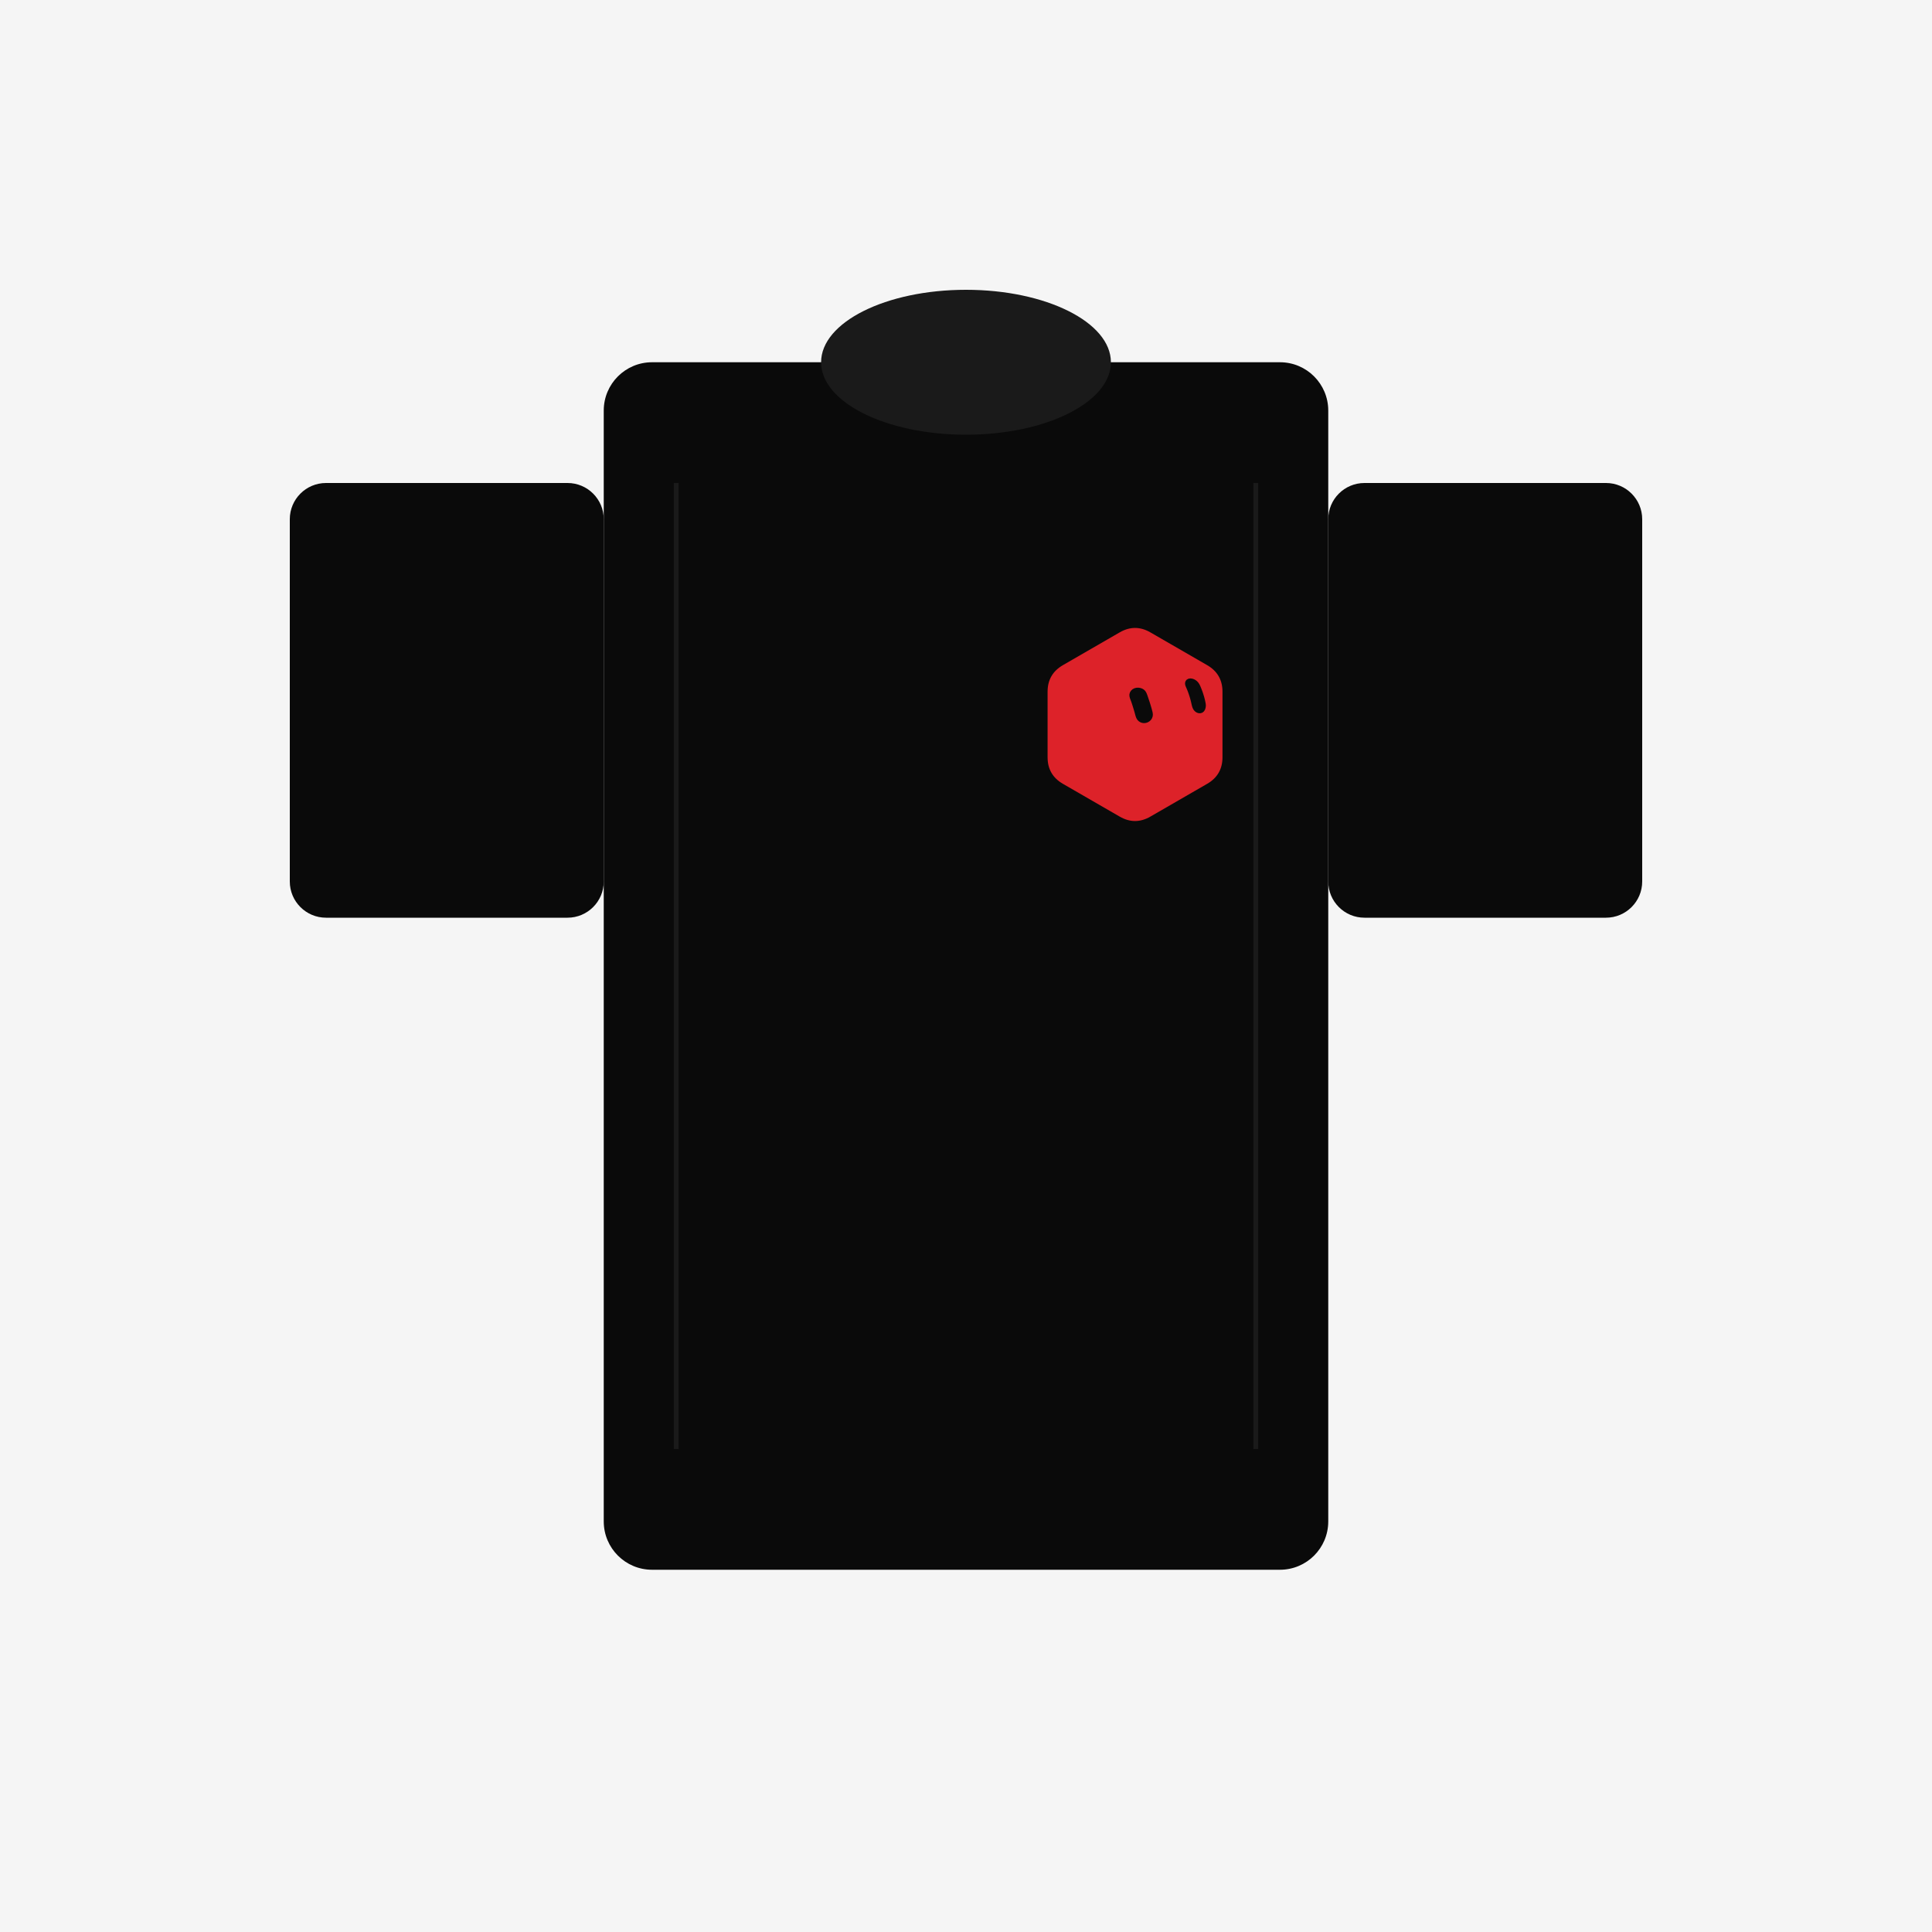
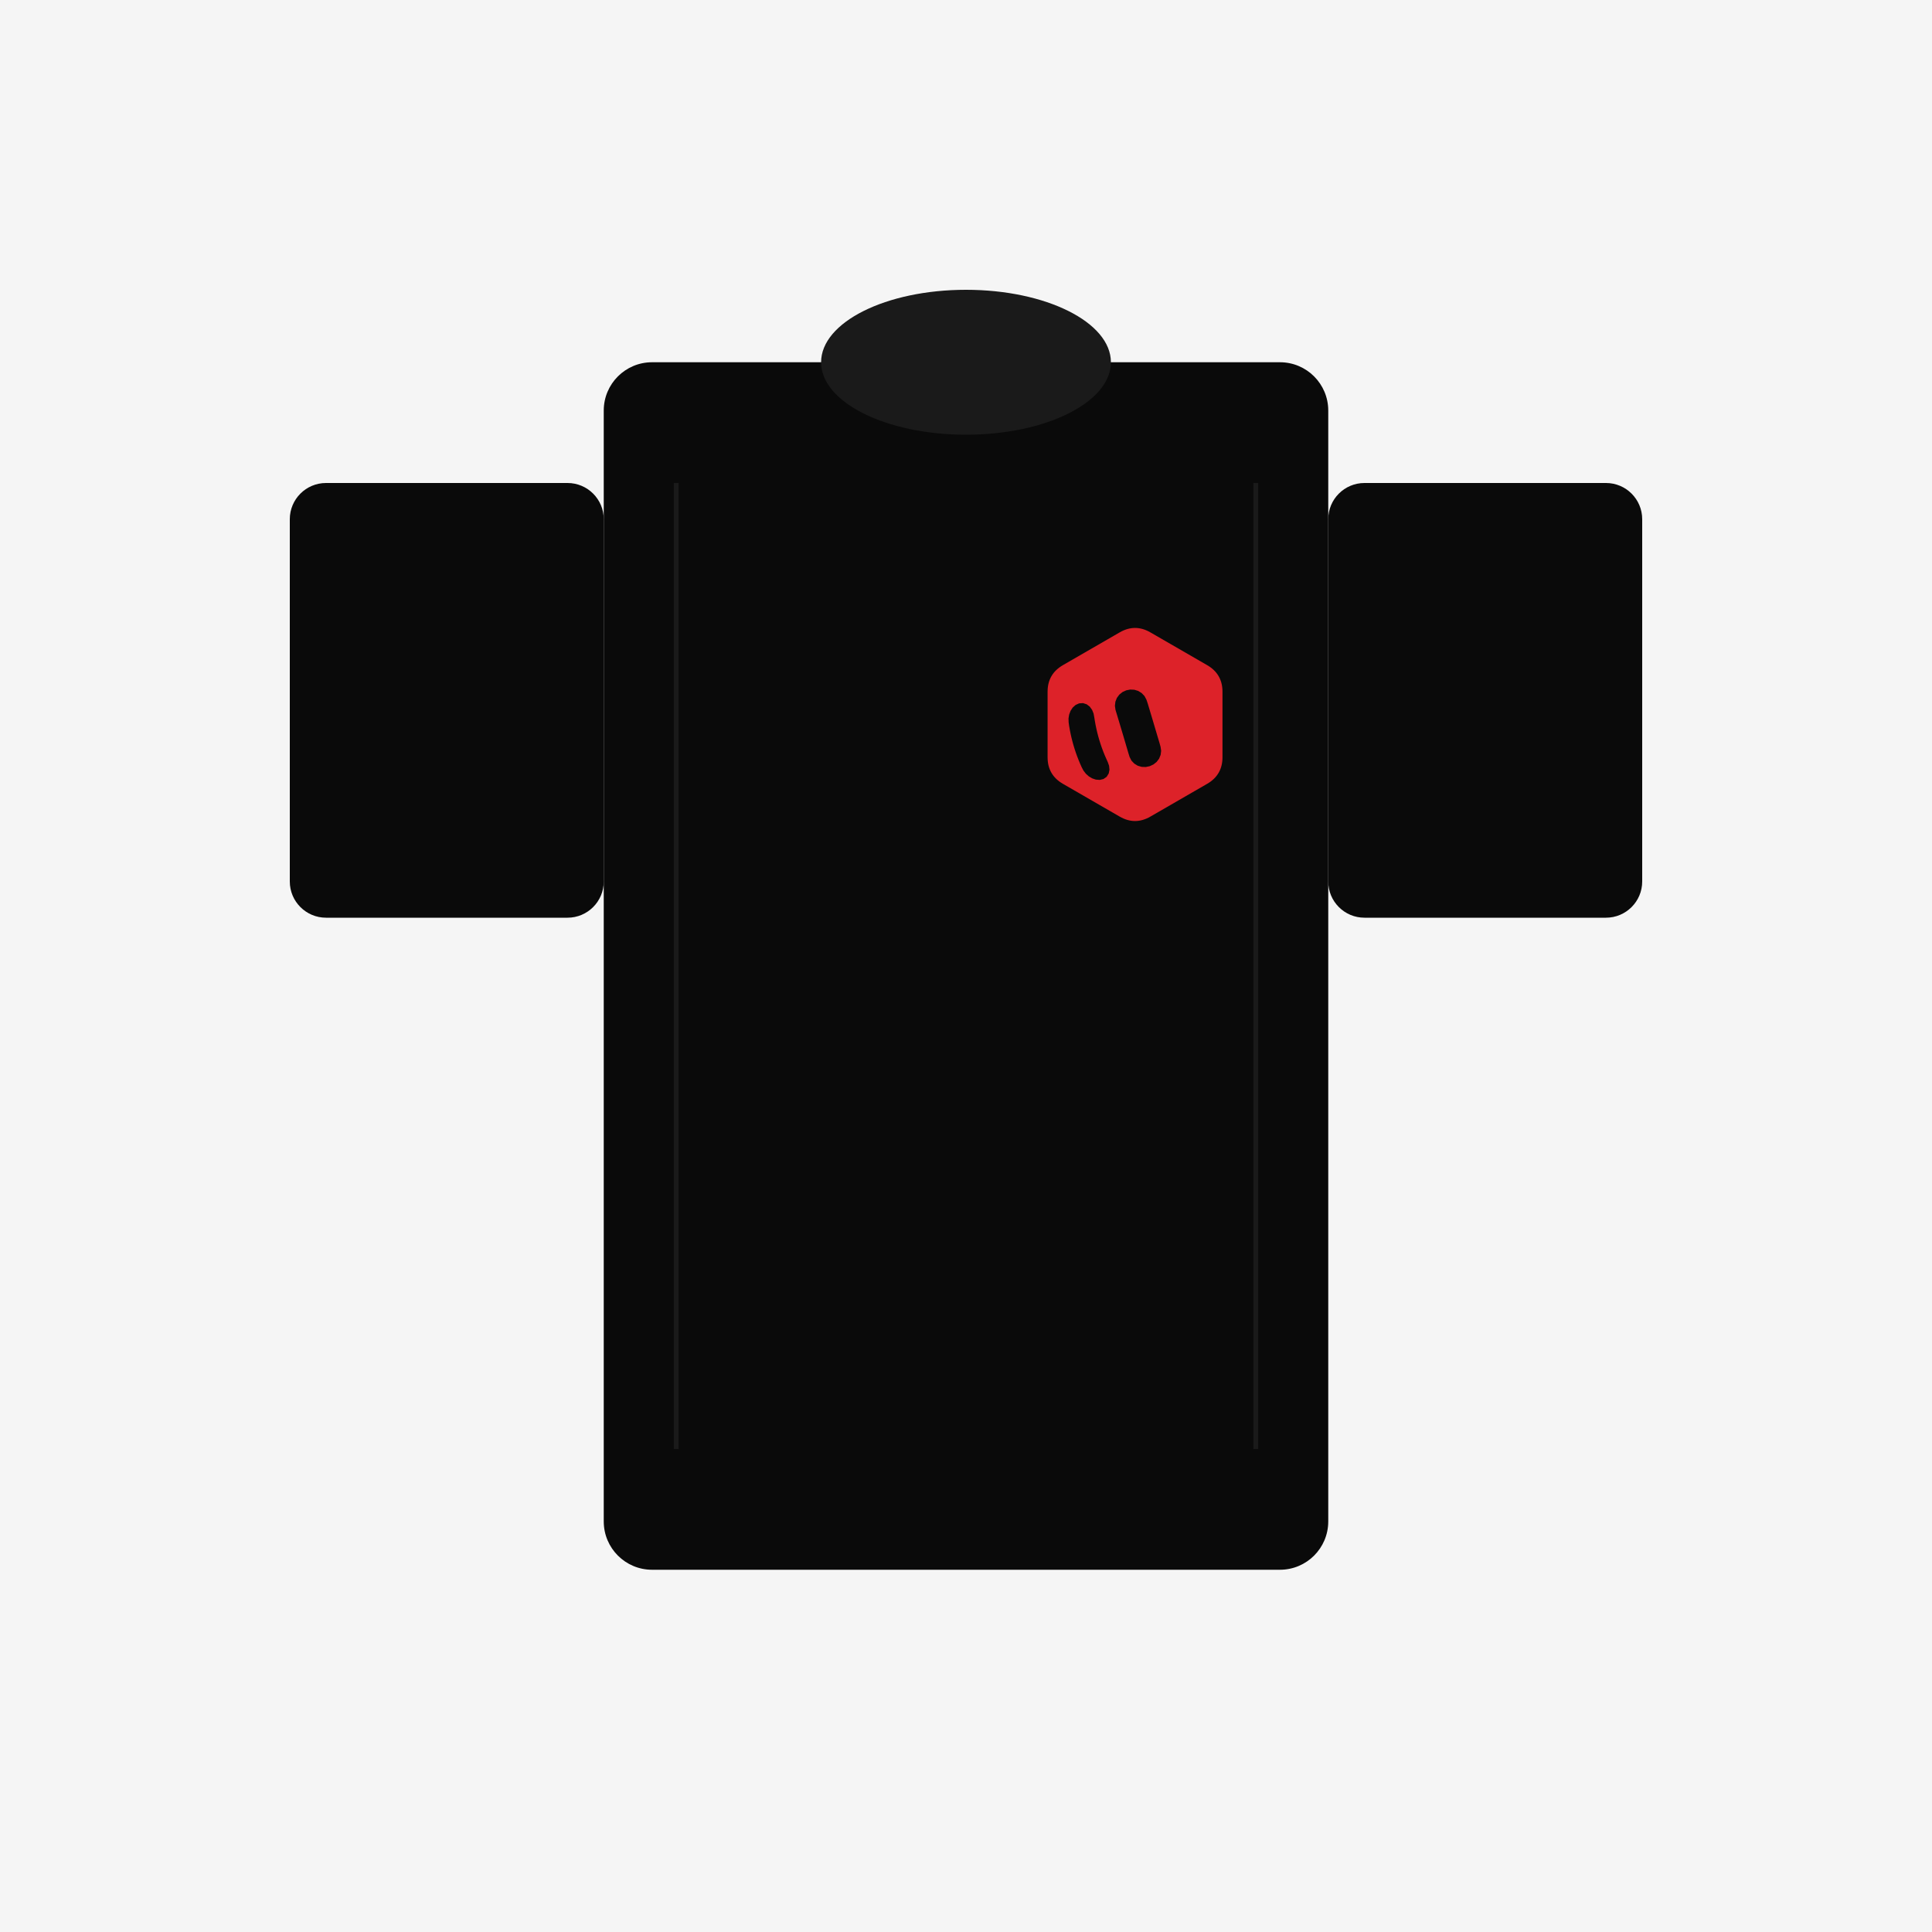
<svg xmlns="http://www.w3.org/2000/svg" width="800" height="800" viewBox="0 0 800 800">
  <defs>
    <style>
      .flatlay-background { fill: #F5F5F5; }
      .tee { fill: #0A0A0A; }
    </style>
  </defs>
  <rect width="800" height="800" class="flatlay-background" />
  <g class="tee">
    <rect x="250" y="150" width="300" height="500" rx="20" fill="#0A0A0A" />
    <ellipse cx="400" cy="150" rx="60" ry="30" fill="#1A1A1A" />
    <rect x="120" y="200" width="130" height="180" rx="15" fill="#0A0A0A" />
    <rect x="550" y="200" width="130" height="180" rx="15" fill="#0A0A0A" />
    <line x1="280" y1="200" x2="280" y2="600" stroke="#1A1A1A" stroke-width="2" />
    <line x1="520" y1="200" x2="520" y2="600" stroke="#1A1A1A" stroke-width="2" />
  </g>
  <g transform="translate(430, 260) scale(0.35)">
-     <g class="grok-bot-mark" data-official-id="hex" data-picker-shape="hexagon">
-       <path class="grok-bot-mark__compound" fill="#DD2229" fill-rule="evenodd" d="M217.73 153.04Q217.73 174 199.58 184.48L132.42 223.25Q114.27 233.73 96.12 223.25L28.96 184.48Q10.81 174 10.81 153.04L10.81 75.5Q10.81 54.54 28.96 44.06L96.12 5.29Q114.27 -5.19 132.42 5.29L199.58 44.06Q217.73 54.54 217.73 75.5Z M118.17 70.73L120.45 71.04L122.59 71.76L124.55 72.87L126.18 74.38L127.42 76.24L128.34 78.29L129.10 80.42L129.83 82.57L130.55 84.72L131.27 86.86L131.97 89.02L132.64 91.19L133.29 93.36L133.91 95.55L134.50 97.74L135.05 99.95L135.36 102.23L135.16 104.55L134.41 106.80L133.11 108.84L131.36 110.51L129.28 111.73L127.01 112.45L124.68 112.65L122.41 112.33L120.31 111.51L118.45 110.26L116.93 108.62L115.81 106.69L115.01 104.57L114.39 102.39L113.80 100.19L113.17 98.01L112.52 95.84L111.85 93.66L111.17 91.51L110.47 89.35L109.75 87.20L108.94 85.09L108.17 82.96L107.64 80.75L107.63 78.44L108.31 76.16L109.61 74.14L111.41 72.51L113.54 71.41L115.84 70.83Z M179.77 59.76L182.04 60.05L184.10 60.75L185.92 61.77L187.55 63.03L188.95 64.50L190.10 66.16L191.07 67.95L191.90 69.82L192.67 71.74L193.41 73.66L194.13 75.60L194.80 77.56L195.42 79.55L196.02 81.54L196.56 83.57L197.06 85.61L197.50 87.67L197.90 89.77L198.06 91.94L197.82 94.21L197.15 96.51L195.85 98.72L193.75 100.38L191.30 101.01L189.00 100.81L186.99 100.03L185.30 98.85L183.91 97.38L182.84 95.66L182.05 93.76L181.48 91.76L181.00 89.71L180.53 87.64L180.02 85.60L179.48 83.58L178.89 81.58L178.26 79.60L177.60 77.62L176.90 75.68L176.15 73.76L175.36 71.86L174.53 69.98L173.78 68.06L173.41 65.97L173.71 63.70L175.05 61.53L177.32 60.14Z" />
+     <g class="grok-bot-mark" data-official-id="hex" data-picker-shape="hexagon" data-expression="11">
+       <path class="grok-bot-mark__compound" fill="#DD2229" fill-rule="evenodd" d="M217.73 153.04Q217.73 174 199.58 184.48L132.42 223.25Q114.27 233.73 96.12 223.25L28.96 184.48Q10.81 174 10.81 153.04L10.81 75.5Q10.81 54.54 28.96 44.06L96.12 5.29Q114.27 -5.19 132.42 5.29L199.58 44.06Q217.73 54.54 217.73 75.5Z M52.73 88.98L57.11 90.40L60.76 93.22L63.46 96.96L65.20 101.24L66.06 105.78L66.78 110.35L67.61 114.90L68.56 119.44L69.61 123.94L70.78 128.42L72.06 132.87L73.45 137.28L74.94 141.66L76.55 146.00L78.27 150.30L80.12 154.54L82.02 158.76L83.56 163.12L84.02 167.71L83.12 172.23L80.70 176.15L76.94 178.79L72.46 179.84L67.86 179.48L63.49 177.99L59.53 175.61L56.09 172.51L53.27 168.85L51.12 164.76L49.24 160.53L47.46 156.26L45.79 151.94L44.22 147.59L42.77 143.19L41.43 138.76L40.19 134.30L39.06 129.81L38.05 125.30L37.15 120.76L36.35 116.20L35.70 111.62L35.58 107.00L36.35 102.44L37.99 98.12L40.51 94.25L43.94 91.17L48.14 89.28Z M108.58 72.94L113.41 73.16L118.03 74.57L122.14 77.12L125.47 80.63L127.75 84.90L129.30 89.49L130.69 94.14L132.08 98.78L133.47 103.43L134.87 108.07L136.25 112.72L137.64 117.37L139.01 122.02L140.38 126.67L141.78 131.32L143.16 135.97L144.47 140.64L145.16 145.42L144.56 150.22L142.74 154.70L139.82 158.55L136.03 161.57L131.65 163.61L126.91 164.59L122.07 164.42L117.44 163.04L113.32 160.51L110.01 156.99L107.82 152.67L106.37 148.05L105.01 143.39L103.64 138.74L102.27 134.09L100.89 129.44L99.52 124.79L98.13 120.14L96.74 115.49L95.35 110.85L93.94 106.20L92.54 101.56L91.14 96.92L90.46 92.13L91.03 87.33L92.79 82.82L95.67 78.93L99.44 75.90L103.83 73.88Z" />
    </g>
  </g>
</svg>
